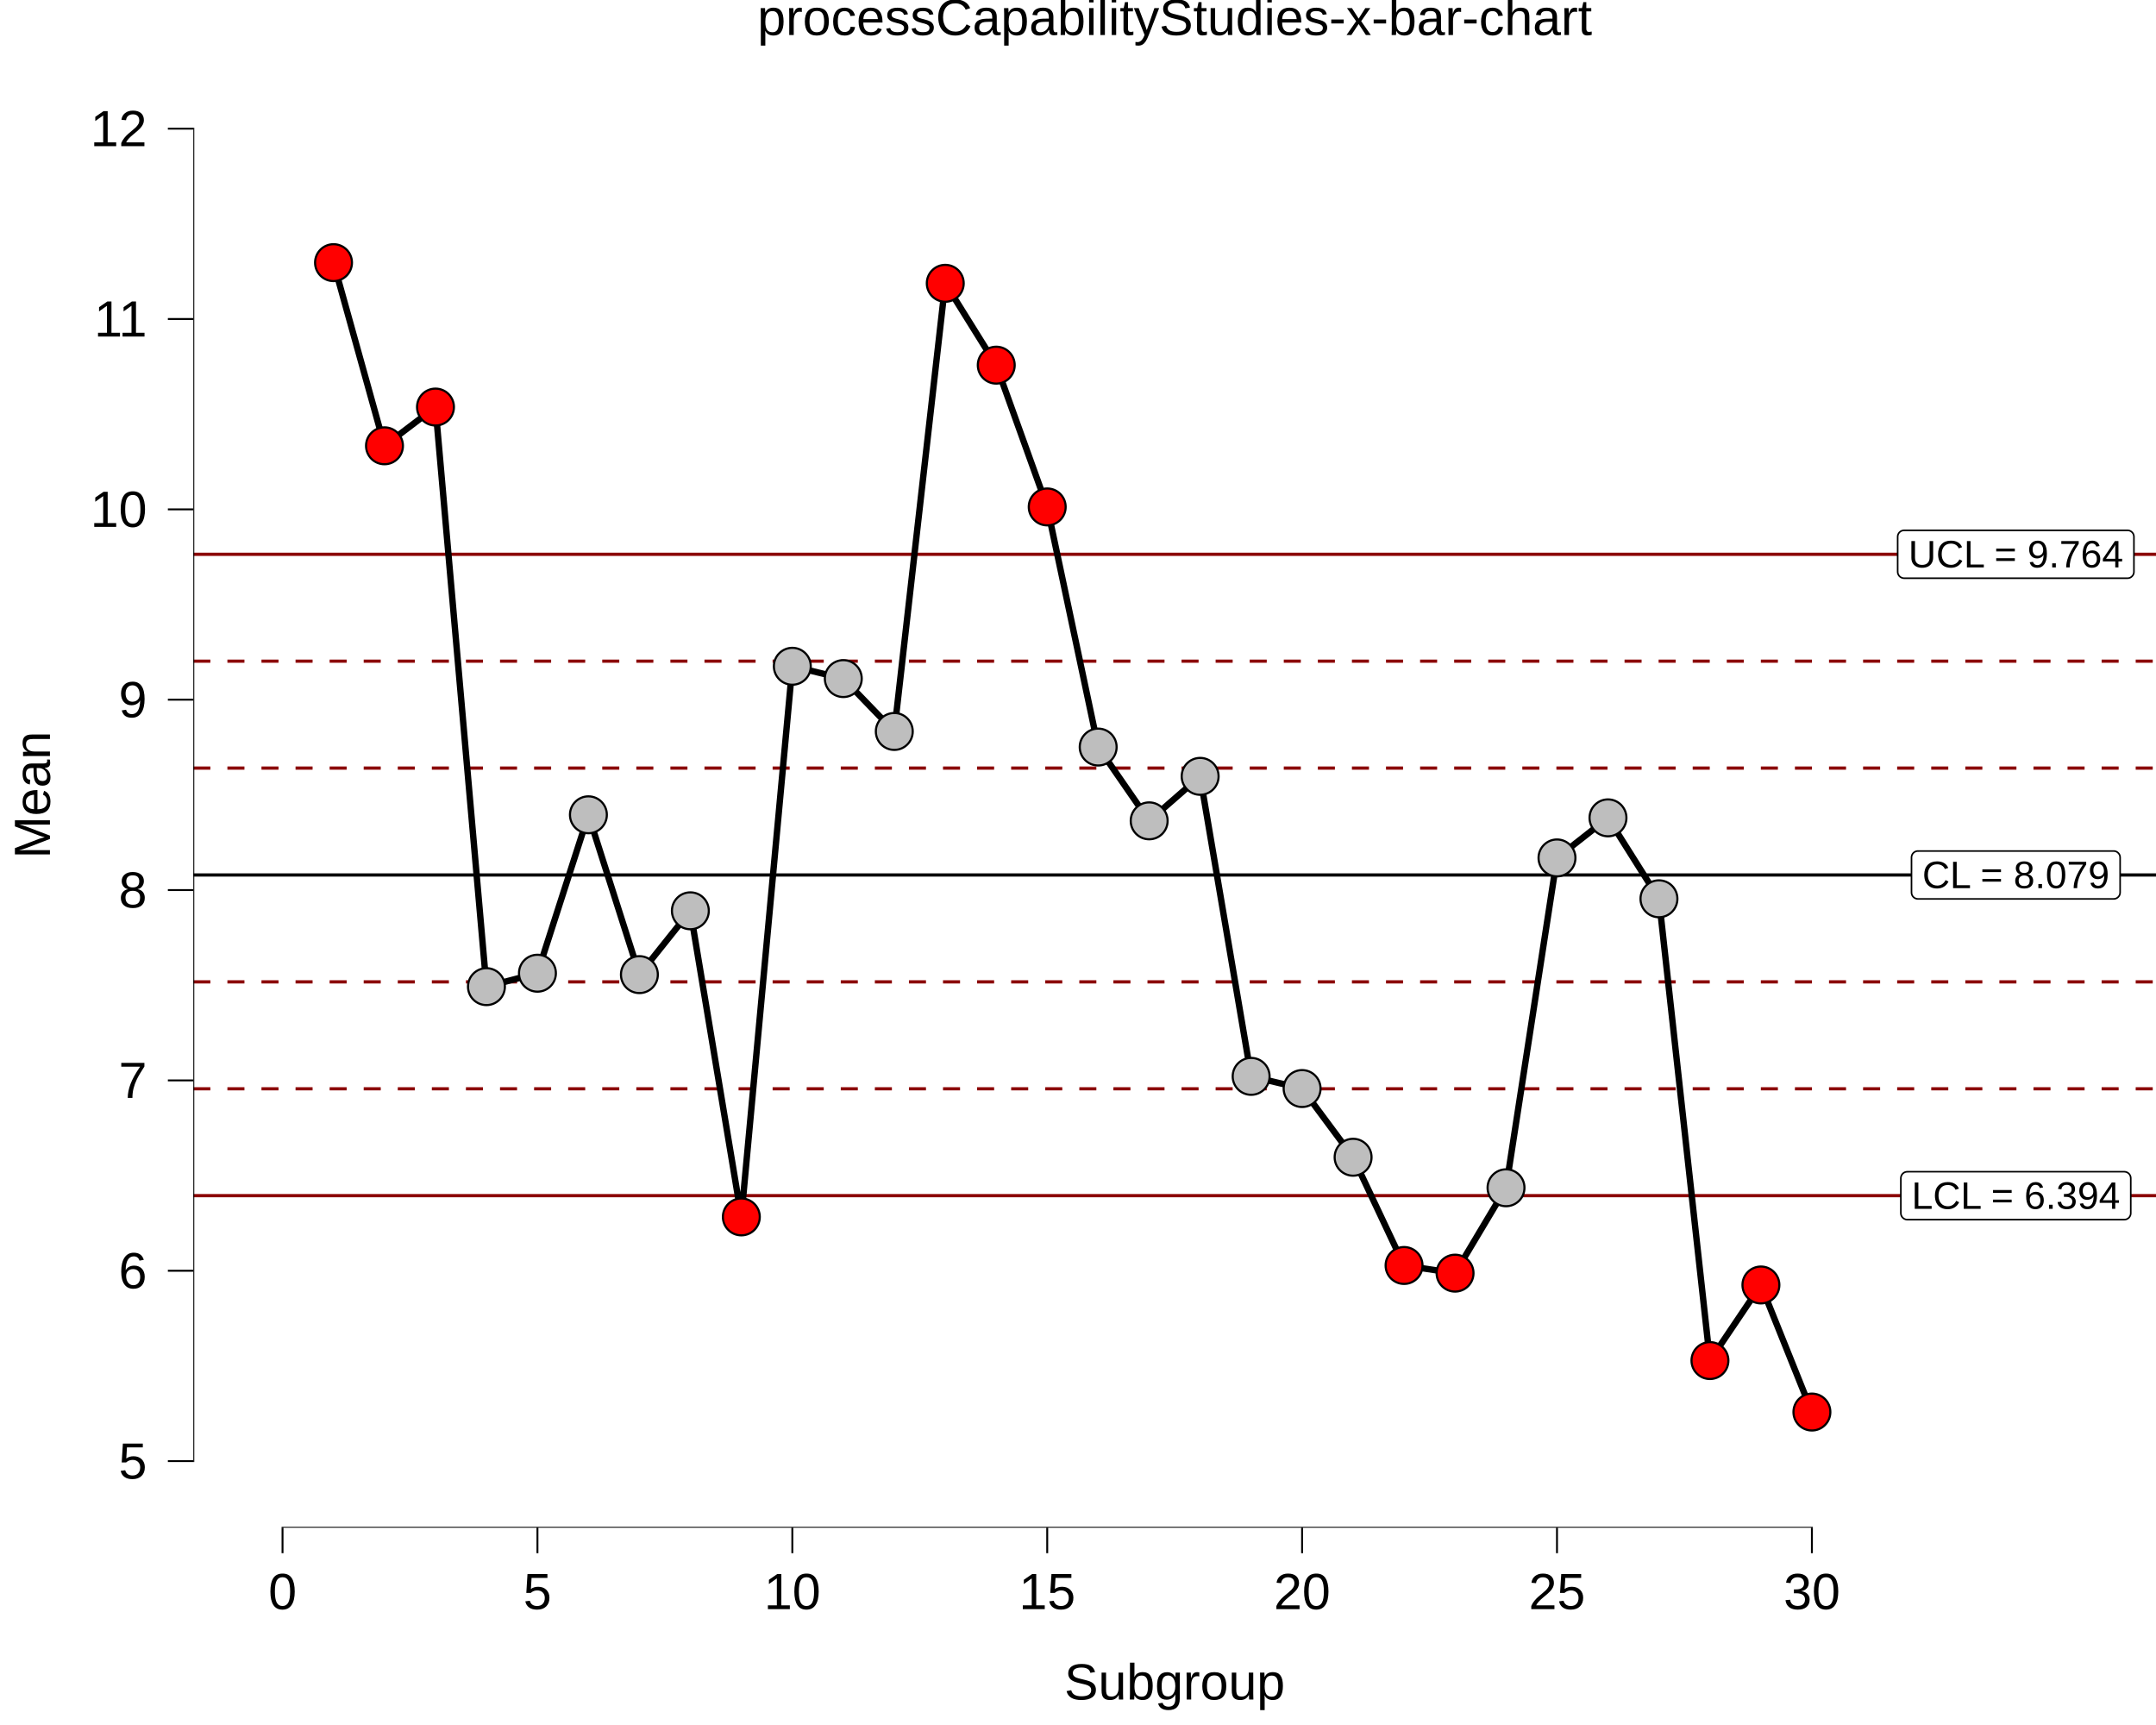
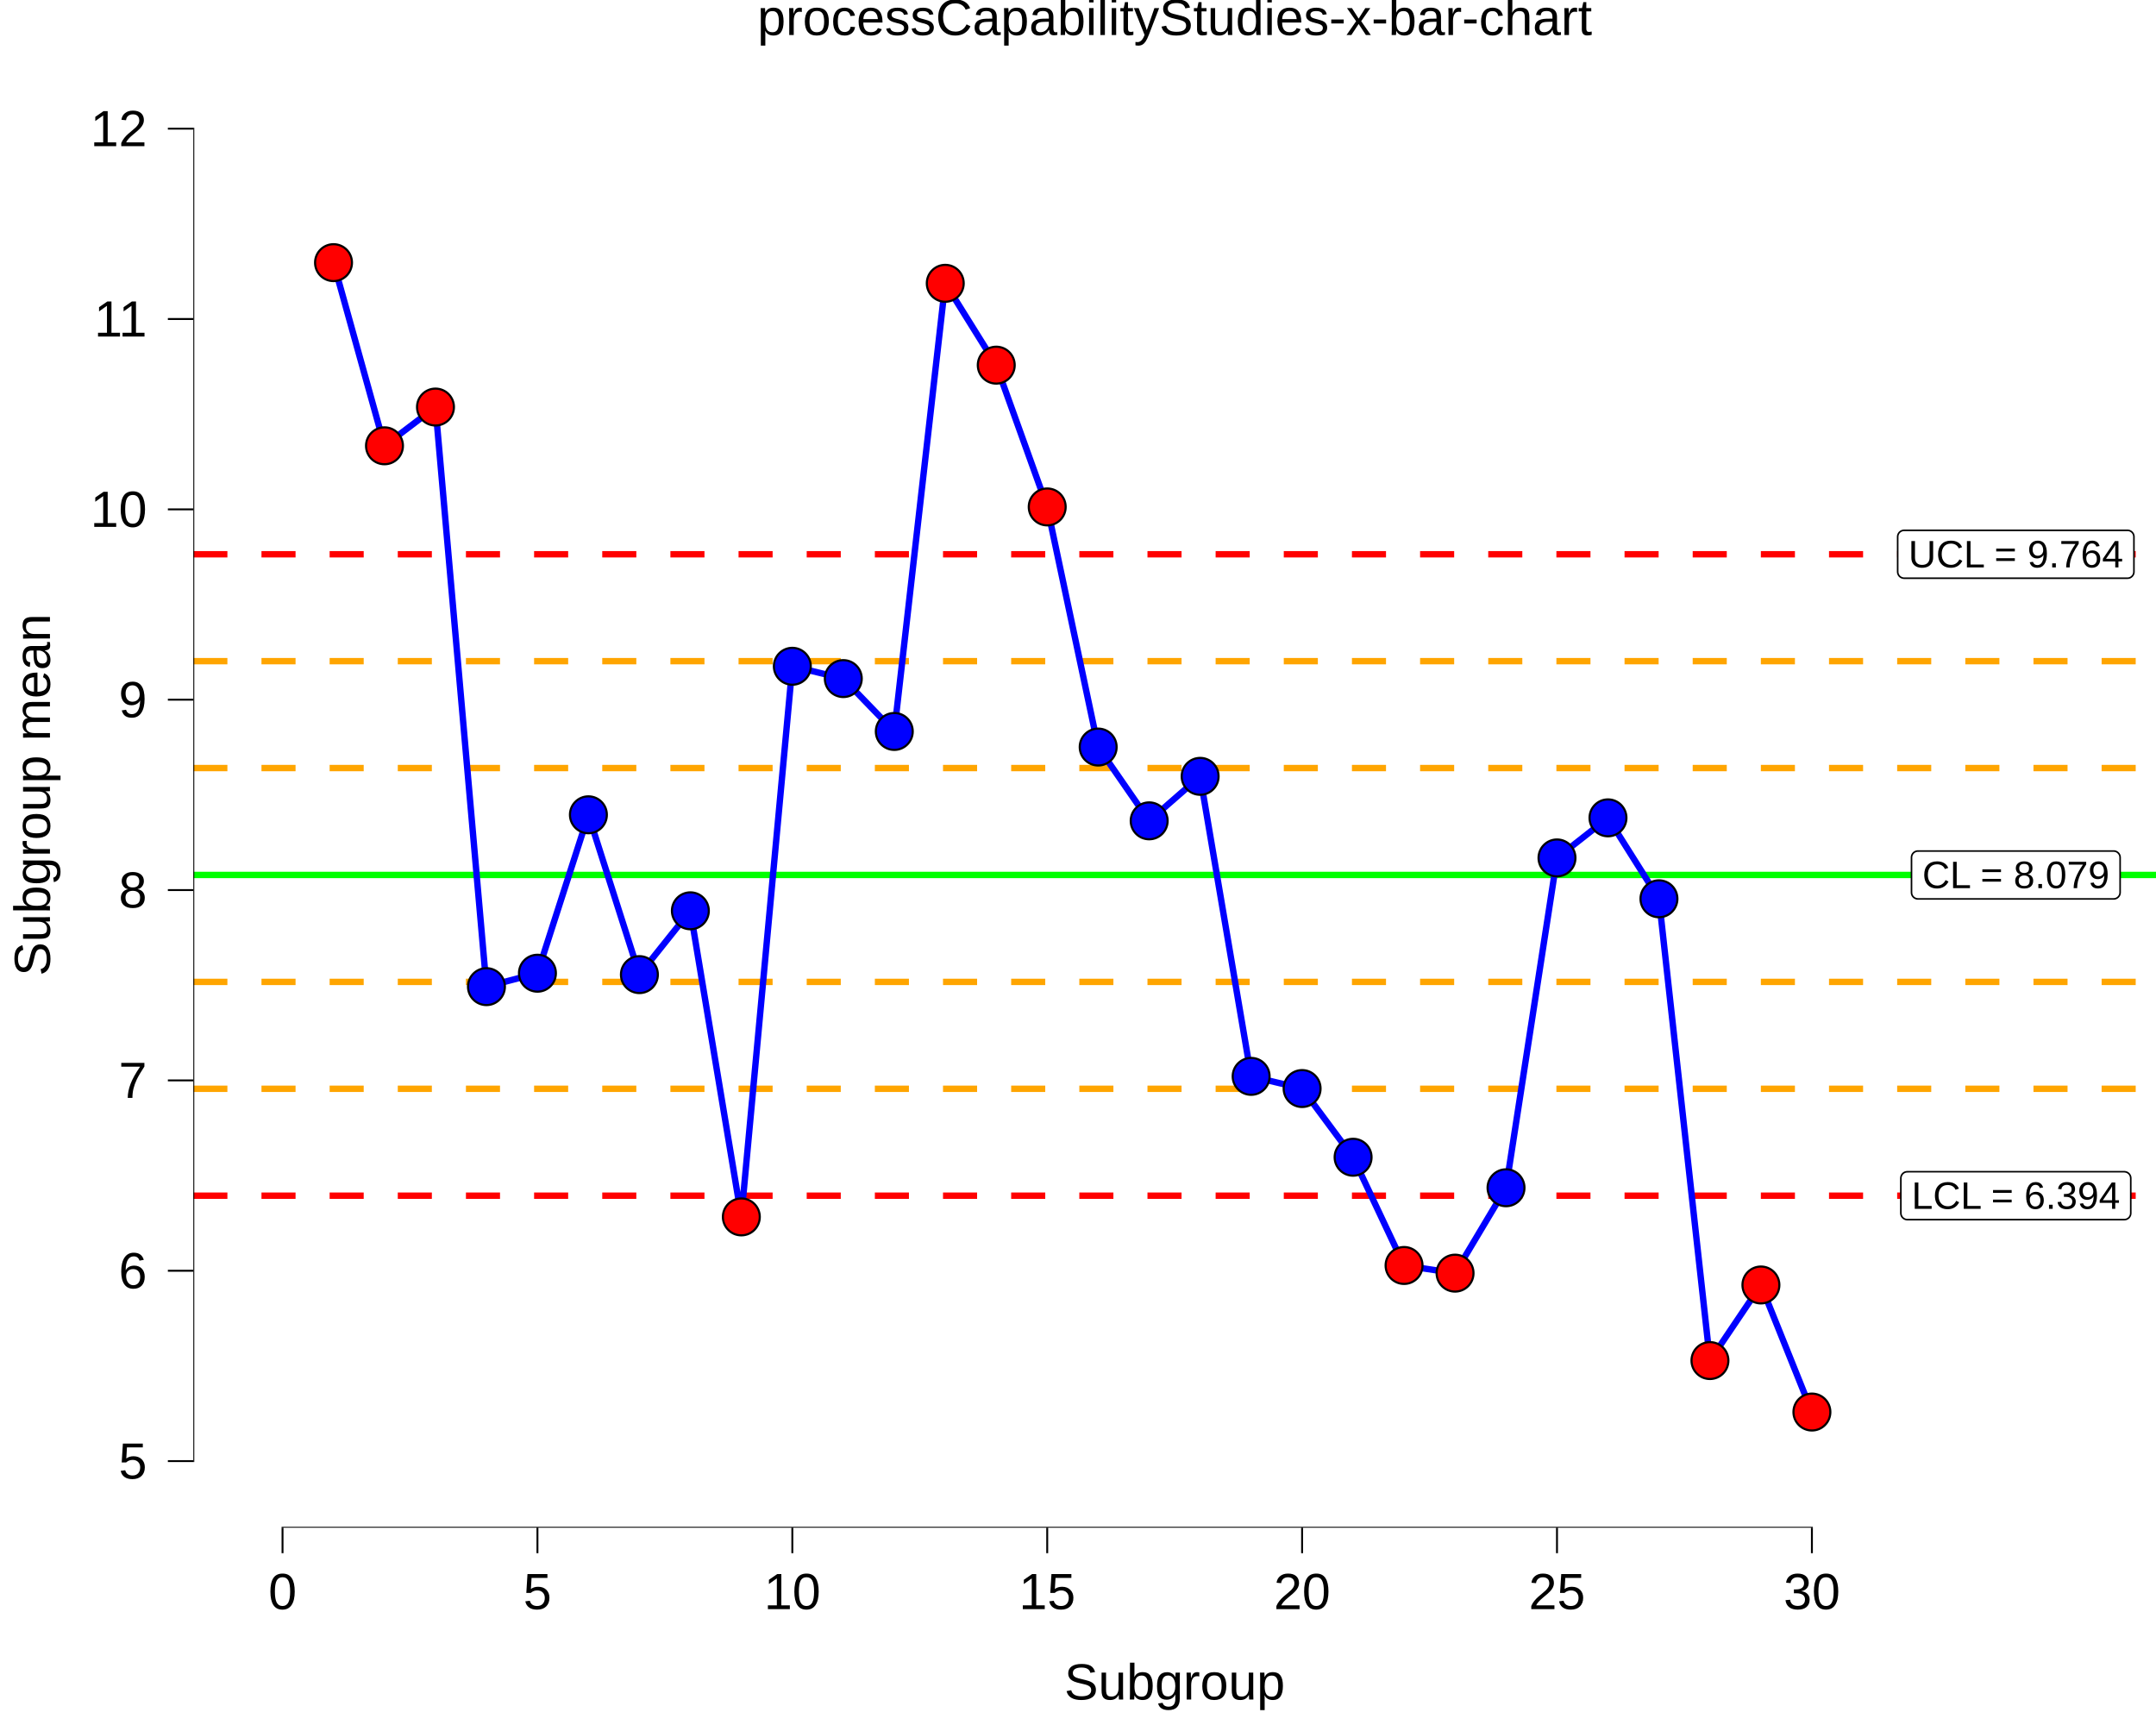
<svg xmlns="http://www.w3.org/2000/svg" viewBox="0 0 720.00 576.00">
  <defs>
    <style type="text/css">
    line, polyline, polygon, path, rect, circle {
      fill: none;
      stroke: #000000;
      stroke-linecap: round;
      stroke-linejoin: round;
      stroke-miterlimit: 10.00;
    }
  </style>
  </defs>
  <rect width="100%" height="100%" style="stroke: none; fill: #FFFFFF;" />
  <rect x="0.00" y="0.00" width="720.00" height="576.00" style="stroke-width: 10.67; stroke: none;" />
  <defs>
    <clipPath id="cpNjQuNTZ8NzIwLjAwfDUxMC4xM3wyMC43MQ==">
      <rect x="64.56" y="20.71" width="655.44" height="489.41" />
    </clipPath>
  </defs>
  <rect x="64.56" y="20.71" width="655.44" height="489.41" style="stroke-width: 10.67; stroke: none;" clip-path="url(#cpNjQuNTZ8NzIwLjAwfDUxMC4xM3wyMC43MQ==)" />
-   <line x1="64.56" y1="292.16" x2="720.00" y2="292.16" style="stroke-width: 1.07; stroke-linecap: butt;" clip-path="url(#cpNjQuNTZ8NzIwLjAwfDUxMC4xM3wyMC43MQ==)" />
-   <line x1="64.56" y1="185.08" x2="720.00" y2="185.08" style="stroke-width: 1.07; stroke: #8B0000; stroke-linecap: butt;" clip-path="url(#cpNjQuNTZ8NzIwLjAwfDUxMC4xM3wyMC43MQ==)" />
-   <line x1="64.56" y1="399.25" x2="720.00" y2="399.25" style="stroke-width: 1.07; stroke: #8B0000; stroke-linecap: butt;" clip-path="url(#cpNjQuNTZ8NzIwLjAwfDUxMC4xM3wyMC43MQ==)" />
-   <line x1="64.56" y1="327.86" x2="720.00" y2="327.86" style="stroke-width: 1.07; stroke: #8B0000; stroke-dasharray: 5.69,5.69; stroke-linecap: butt;" clip-path="url(#cpNjQuNTZ8NzIwLjAwfDUxMC4xM3wyMC43MQ==)" />
-   <line x1="64.56" y1="256.47" x2="720.00" y2="256.47" style="stroke-width: 1.07; stroke: #8B0000; stroke-dasharray: 5.69,5.69; stroke-linecap: butt;" clip-path="url(#cpNjQuNTZ8NzIwLjAwfDUxMC4xM3wyMC43MQ==)" />
-   <line x1="64.56" y1="363.56" x2="720.00" y2="363.56" style="stroke-width: 1.07; stroke: #8B0000; stroke-dasharray: 5.69,5.69; stroke-linecap: butt;" clip-path="url(#cpNjQuNTZ8NzIwLjAwfDUxMC4xM3wyMC43MQ==)" />
-   <line x1="64.56" y1="220.77" x2="720.00" y2="220.77" style="stroke-width: 1.07; stroke: #8B0000; stroke-dasharray: 5.69,5.69; stroke-linecap: butt;" clip-path="url(#cpNjQuNTZ8NzIwLjAwfDUxMC4xM3wyMC43MQ==)" />
+   <line x1="64.56" y1="292.16" x2="720.00" y2="292.16" style="stroke-width: 2.13; stroke: #00FF00; stroke-linecap: butt;" clip-path="url(#cpNjQuNTZ8NzIwLjAwfDUxMC4xM3wyMC43MQ==)" />
+   <line x1="64.56" y1="185.08" x2="720.00" y2="185.08" style="stroke-width: 2.13; stroke: #FF0000; stroke-dasharray: 11.38,11.38; stroke-linecap: butt;" clip-path="url(#cpNjQuNTZ8NzIwLjAwfDUxMC4xM3wyMC43MQ==)" />
+   <line x1="64.56" y1="399.25" x2="720.00" y2="399.25" style="stroke-width: 2.13; stroke: #FF0000; stroke-dasharray: 11.38,11.38; stroke-linecap: butt;" clip-path="url(#cpNjQuNTZ8NzIwLjAwfDUxMC4xM3wyMC43MQ==)" />
+   <line x1="64.56" y1="327.86" x2="720.00" y2="327.86" style="stroke-width: 2.13; stroke: #FFA500; stroke-dasharray: 11.38,11.38; stroke-linecap: butt;" clip-path="url(#cpNjQuNTZ8NzIwLjAwfDUxMC4xM3wyMC43MQ==)" />
+   <line x1="64.56" y1="256.47" x2="720.00" y2="256.47" style="stroke-width: 2.13; stroke: #FFA500; stroke-dasharray: 11.38,11.38; stroke-linecap: butt;" clip-path="url(#cpNjQuNTZ8NzIwLjAwfDUxMC4xM3wyMC43MQ==)" />
+   <line x1="64.56" y1="363.56" x2="720.00" y2="363.56" style="stroke-width: 2.13; stroke: #FFA500; stroke-dasharray: 11.38,11.38; stroke-linecap: butt;" clip-path="url(#cpNjQuNTZ8NzIwLjAwfDUxMC4xM3wyMC43MQ==)" />
+   <line x1="64.56" y1="220.77" x2="720.00" y2="220.77" style="stroke-width: 2.13; stroke: #FFA500; stroke-dasharray: 11.38,11.38; stroke-linecap: butt;" clip-path="url(#cpNjQuNTZ8NzIwLjAwfDUxMC4xM3wyMC43MQ==)" />
  <polygon points="640.51,300.16 705.86,300.16 705.77,300.16 706.12,300.15 706.46,300.08 706.78,299.95 707.08,299.78 707.35,299.56 707.58,299.30 707.77,299.01 707.91,298.69 707.99,298.35 708.02,298.00 708.02,298.00 708.02,286.33 708.02,286.33 707.99,285.98 707.91,285.64 707.77,285.32 707.58,285.03 707.35,284.77 707.08,284.55 706.78,284.37 706.46,284.25 706.12,284.18 705.86,284.17 640.51,284.17 640.77,284.18 640.42,284.17 640.08,284.21 639.74,284.31 639.43,284.45 639.14,284.65 638.89,284.89 638.68,285.17 638.52,285.48 638.41,285.81 638.36,286.15 638.35,286.33 638.35,298.00 638.36,297.83 638.36,298.18 638.41,298.52 638.52,298.85 638.68,299.16 638.89,299.43 639.14,299.68 639.43,299.87 639.74,300.02 640.08,300.12 640.42,300.16 " style="stroke-width: 0.53; fill: #FFFFFF;" clip-path="url(#cpNjQuNTZ8NzIwLjAwfDUxMC4xM3wyMC43MQ==)" />
  <g clip-path="url(#cpNjQuNTZ8NzIwLjAwfDUxMC4xM3wyMC43MQ==)">
    <text x="641.95" y="296.56" style="font-size: 12.80px; font-family: Liberation Sans;" textLength="62.47px" lengthAdjust="spacingAndGlyphs">CL = 8.079</text>
  </g>
  <polygon points="635.89,193.07 710.47,193.07 710.39,193.07 710.73,193.06 711.08,192.99 711.40,192.87 711.70,192.69 711.97,192.47 712.20,192.21 712.39,191.92 712.52,191.60 712.61,191.26 712.63,190.91 712.63,190.91 712.63,179.24 712.63,179.24 712.61,178.89 712.52,178.55 712.39,178.23 712.20,177.94 711.97,177.68 711.70,177.46 711.40,177.29 711.08,177.16 710.73,177.09 710.47,177.08 635.89,177.08 636.15,177.09 635.80,177.08 635.46,177.12 635.13,177.22 634.81,177.37 634.53,177.56 634.27,177.80 634.07,178.08 633.90,178.39 633.79,178.72 633.74,179.06 633.73,179.24 633.73,190.91 633.74,190.74 633.74,191.09 633.79,191.43 633.90,191.76 634.07,192.07 634.27,192.35 634.53,192.59 634.81,192.78 635.13,192.93 635.46,193.03 635.80,193.07 " style="stroke-width: 0.53; fill: #FFFFFF;" clip-path="url(#cpNjQuNTZ8NzIwLjAwfDUxMC4xM3wyMC43MQ==)" />
  <g clip-path="url(#cpNjQuNTZ8NzIwLjAwfDUxMC4xM3wyMC43MQ==)">
    <text x="637.33" y="189.47" style="font-size: 12.80px; font-family: Liberation Sans;" textLength="71.70px" lengthAdjust="spacingAndGlyphs">UCL = 9.764</text>
  </g>
  <polygon points="636.95,407.25 709.41,407.25 709.33,407.25 709.67,407.23 710.01,407.17 710.34,407.04 710.64,406.87 710.91,406.65 711.14,406.39 711.32,406.09 711.46,405.77 711.54,405.44 711.57,405.09 711.57,405.09 711.57,393.41 711.57,393.41 711.54,393.07 711.46,392.73 711.32,392.41 711.14,392.12 710.91,391.86 710.64,391.64 710.34,391.46 710.01,391.34 709.67,391.27 709.41,391.25 636.95,391.25 637.21,391.27 636.87,391.26 636.52,391.30 636.19,391.39 635.87,391.54 635.59,391.74 635.34,391.98 635.13,392.26 634.97,392.57 634.86,392.90 634.80,393.24 634.79,393.41 634.79,405.09 634.80,404.92 634.80,405.26 634.86,405.61 634.97,405.94 635.13,406.25 635.34,406.52 635.59,406.76 635.87,406.96 636.19,407.11 636.52,407.21 636.87,407.25 " style="stroke-width: 0.53; fill: #FFFFFF;" clip-path="url(#cpNjQuNTZ8NzIwLjAwfDUxMC4xM3wyMC43MQ==)" />
  <g clip-path="url(#cpNjQuNTZ8NzIwLjAwfDUxMC4xM3wyMC43MQ==)">
    <text x="638.39" y="403.65" style="font-size: 12.80px; font-family: Liberation Sans;" textLength="69.58px" lengthAdjust="spacingAndGlyphs">LCL = 6.394</text>
  </g>
-   <polyline points="111.38,87.70 128.40,148.86 145.43,135.92 162.45,329.45 179.48,324.97 196.50,272.07 213.53,325.44 230.55,304.13 247.57,406.34 264.60,222.48 281.62,226.59 298.65,244.24 315.67,94.60 332.70,121.93 349.72,169.27 366.74,249.45 383.77,274.09 400.79,259.23 417.82,359.41 434.84,363.48 451.87,386.42 468.89,422.56 485.92,425.12 502.94,396.61 519.96,286.47 536.99,273.09 554.01,300.12 571.04,454.31 588.06,429.07 605.09,471.50 " style="stroke-width: 2.13; stroke-linecap: butt;" clip-path="url(#cpNjQuNTZ8NzIwLjAwfDUxMC4xM3wyMC43MQ==)" />
+   <polyline points="111.38,87.70 128.40,148.86 145.43,135.92 162.45,329.45 179.48,324.97 196.50,272.07 213.53,325.44 230.55,304.13 247.57,406.34 264.60,222.48 281.62,226.59 298.65,244.24 315.67,94.60 332.70,121.93 349.72,169.27 366.74,249.45 383.77,274.09 400.79,259.23 417.82,359.41 434.84,363.48 451.87,386.42 468.89,422.56 485.92,425.12 502.94,396.61 519.96,286.47 536.99,273.09 554.01,300.12 571.04,454.31 588.06,429.07 605.09,471.50 " style="stroke-width: 2.13; stroke: #0000FF; stroke-linecap: butt;" clip-path="url(#cpNjQuNTZ8NzIwLjAwfDUxMC4xM3wyMC43MQ==)" />
  <circle cx="111.38" cy="87.70" r="4.62pt" style="stroke-width: 0.71; fill: #FF0000;" clip-path="url(#cpNjQuNTZ8NzIwLjAwfDUxMC4xM3wyMC43MQ==)" />
  <circle cx="128.40" cy="148.86" r="4.62pt" style="stroke-width: 0.71; fill: #FF0000;" clip-path="url(#cpNjQuNTZ8NzIwLjAwfDUxMC4xM3wyMC43MQ==)" />
  <circle cx="145.43" cy="135.92" r="4.62pt" style="stroke-width: 0.71; fill: #FF0000;" clip-path="url(#cpNjQuNTZ8NzIwLjAwfDUxMC4xM3wyMC43MQ==)" />
-   <circle cx="162.45" cy="329.45" r="4.62pt" style="stroke-width: 0.71; fill: #BEBEBE;" clip-path="url(#cpNjQuNTZ8NzIwLjAwfDUxMC4xM3wyMC43MQ==)" />
-   <circle cx="179.48" cy="324.97" r="4.62pt" style="stroke-width: 0.71; fill: #BEBEBE;" clip-path="url(#cpNjQuNTZ8NzIwLjAwfDUxMC4xM3wyMC43MQ==)" />
-   <circle cx="196.50" cy="272.07" r="4.62pt" style="stroke-width: 0.71; fill: #BEBEBE;" clip-path="url(#cpNjQuNTZ8NzIwLjAwfDUxMC4xM3wyMC43MQ==)" />
-   <circle cx="213.53" cy="325.44" r="4.62pt" style="stroke-width: 0.71; fill: #BEBEBE;" clip-path="url(#cpNjQuNTZ8NzIwLjAwfDUxMC4xM3wyMC43MQ==)" />
-   <circle cx="230.55" cy="304.13" r="4.62pt" style="stroke-width: 0.71; fill: #BEBEBE;" clip-path="url(#cpNjQuNTZ8NzIwLjAwfDUxMC4xM3wyMC43MQ==)" />
+   <circle cx="162.45" cy="329.45" r="4.62pt" style="stroke-width: 0.71; fill: #0000FF;" clip-path="url(#cpNjQuNTZ8NzIwLjAwfDUxMC4xM3wyMC43MQ==)" />
+   <circle cx="179.48" cy="324.97" r="4.62pt" style="stroke-width: 0.71; fill: #0000FF;" clip-path="url(#cpNjQuNTZ8NzIwLjAwfDUxMC4xM3wyMC43MQ==)" />
+   <circle cx="196.50" cy="272.07" r="4.62pt" style="stroke-width: 0.71; fill: #0000FF;" clip-path="url(#cpNjQuNTZ8NzIwLjAwfDUxMC4xM3wyMC43MQ==)" />
+   <circle cx="213.53" cy="325.44" r="4.62pt" style="stroke-width: 0.71; fill: #0000FF;" clip-path="url(#cpNjQuNTZ8NzIwLjAwfDUxMC4xM3wyMC43MQ==)" />
+   <circle cx="230.55" cy="304.13" r="4.62pt" style="stroke-width: 0.71; fill: #0000FF;" clip-path="url(#cpNjQuNTZ8NzIwLjAwfDUxMC4xM3wyMC43MQ==)" />
  <circle cx="247.57" cy="406.34" r="4.62pt" style="stroke-width: 0.71; fill: #FF0000;" clip-path="url(#cpNjQuNTZ8NzIwLjAwfDUxMC4xM3wyMC43MQ==)" />
-   <circle cx="264.60" cy="222.48" r="4.62pt" style="stroke-width: 0.71; fill: #BEBEBE;" clip-path="url(#cpNjQuNTZ8NzIwLjAwfDUxMC4xM3wyMC43MQ==)" />
-   <circle cx="281.62" cy="226.59" r="4.62pt" style="stroke-width: 0.71; fill: #BEBEBE;" clip-path="url(#cpNjQuNTZ8NzIwLjAwfDUxMC4xM3wyMC43MQ==)" />
-   <circle cx="298.65" cy="244.24" r="4.62pt" style="stroke-width: 0.71; fill: #BEBEBE;" clip-path="url(#cpNjQuNTZ8NzIwLjAwfDUxMC4xM3wyMC43MQ==)" />
+   <circle cx="264.60" cy="222.48" r="4.62pt" style="stroke-width: 0.71; fill: #0000FF;" clip-path="url(#cpNjQuNTZ8NzIwLjAwfDUxMC4xM3wyMC43MQ==)" />
+   <circle cx="281.62" cy="226.59" r="4.62pt" style="stroke-width: 0.71; fill: #0000FF;" clip-path="url(#cpNjQuNTZ8NzIwLjAwfDUxMC4xM3wyMC43MQ==)" />
+   <circle cx="298.65" cy="244.24" r="4.62pt" style="stroke-width: 0.71; fill: #0000FF;" clip-path="url(#cpNjQuNTZ8NzIwLjAwfDUxMC4xM3wyMC43MQ==)" />
  <circle cx="315.67" cy="94.60" r="4.62pt" style="stroke-width: 0.71; fill: #FF0000;" clip-path="url(#cpNjQuNTZ8NzIwLjAwfDUxMC4xM3wyMC43MQ==)" />
  <circle cx="332.70" cy="121.93" r="4.62pt" style="stroke-width: 0.71; fill: #FF0000;" clip-path="url(#cpNjQuNTZ8NzIwLjAwfDUxMC4xM3wyMC43MQ==)" />
  <circle cx="349.72" cy="169.27" r="4.62pt" style="stroke-width: 0.71; fill: #FF0000;" clip-path="url(#cpNjQuNTZ8NzIwLjAwfDUxMC4xM3wyMC43MQ==)" />
-   <circle cx="366.74" cy="249.45" r="4.62pt" style="stroke-width: 0.71; fill: #BEBEBE;" clip-path="url(#cpNjQuNTZ8NzIwLjAwfDUxMC4xM3wyMC43MQ==)" />
-   <circle cx="383.77" cy="274.09" r="4.62pt" style="stroke-width: 0.71; fill: #BEBEBE;" clip-path="url(#cpNjQuNTZ8NzIwLjAwfDUxMC4xM3wyMC43MQ==)" />
-   <circle cx="400.79" cy="259.23" r="4.62pt" style="stroke-width: 0.71; fill: #BEBEBE;" clip-path="url(#cpNjQuNTZ8NzIwLjAwfDUxMC4xM3wyMC43MQ==)" />
-   <circle cx="417.82" cy="359.41" r="4.62pt" style="stroke-width: 0.71; fill: #BEBEBE;" clip-path="url(#cpNjQuNTZ8NzIwLjAwfDUxMC4xM3wyMC43MQ==)" />
-   <circle cx="434.84" cy="363.48" r="4.62pt" style="stroke-width: 0.71; fill: #BEBEBE;" clip-path="url(#cpNjQuNTZ8NzIwLjAwfDUxMC4xM3wyMC43MQ==)" />
-   <circle cx="451.87" cy="386.42" r="4.62pt" style="stroke-width: 0.71; fill: #BEBEBE;" clip-path="url(#cpNjQuNTZ8NzIwLjAwfDUxMC4xM3wyMC43MQ==)" />
+   <circle cx="366.74" cy="249.45" r="4.62pt" style="stroke-width: 0.71; fill: #0000FF;" clip-path="url(#cpNjQuNTZ8NzIwLjAwfDUxMC4xM3wyMC43MQ==)" />
+   <circle cx="383.77" cy="274.09" r="4.62pt" style="stroke-width: 0.71; fill: #0000FF;" clip-path="url(#cpNjQuNTZ8NzIwLjAwfDUxMC4xM3wyMC43MQ==)" />
+   <circle cx="400.79" cy="259.23" r="4.62pt" style="stroke-width: 0.71; fill: #0000FF;" clip-path="url(#cpNjQuNTZ8NzIwLjAwfDUxMC4xM3wyMC43MQ==)" />
+   <circle cx="417.82" cy="359.41" r="4.62pt" style="stroke-width: 0.71; fill: #0000FF;" clip-path="url(#cpNjQuNTZ8NzIwLjAwfDUxMC4xM3wyMC43MQ==)" />
+   <circle cx="434.84" cy="363.48" r="4.62pt" style="stroke-width: 0.71; fill: #0000FF;" clip-path="url(#cpNjQuNTZ8NzIwLjAwfDUxMC4xM3wyMC43MQ==)" />
+   <circle cx="451.87" cy="386.42" r="4.62pt" style="stroke-width: 0.71; fill: #0000FF;" clip-path="url(#cpNjQuNTZ8NzIwLjAwfDUxMC4xM3wyMC43MQ==)" />
  <circle cx="468.89" cy="422.56" r="4.62pt" style="stroke-width: 0.71; fill: #FF0000;" clip-path="url(#cpNjQuNTZ8NzIwLjAwfDUxMC4xM3wyMC43MQ==)" />
  <circle cx="485.92" cy="425.12" r="4.62pt" style="stroke-width: 0.71; fill: #FF0000;" clip-path="url(#cpNjQuNTZ8NzIwLjAwfDUxMC4xM3wyMC43MQ==)" />
-   <circle cx="502.94" cy="396.61" r="4.62pt" style="stroke-width: 0.71; fill: #BEBEBE;" clip-path="url(#cpNjQuNTZ8NzIwLjAwfDUxMC4xM3wyMC43MQ==)" />
-   <circle cx="519.96" cy="286.47" r="4.62pt" style="stroke-width: 0.71; fill: #BEBEBE;" clip-path="url(#cpNjQuNTZ8NzIwLjAwfDUxMC4xM3wyMC43MQ==)" />
-   <circle cx="536.99" cy="273.09" r="4.62pt" style="stroke-width: 0.71; fill: #BEBEBE;" clip-path="url(#cpNjQuNTZ8NzIwLjAwfDUxMC4xM3wyMC43MQ==)" />
-   <circle cx="554.01" cy="300.12" r="4.62pt" style="stroke-width: 0.71; fill: #BEBEBE;" clip-path="url(#cpNjQuNTZ8NzIwLjAwfDUxMC4xM3wyMC43MQ==)" />
+   <circle cx="502.94" cy="396.61" r="4.62pt" style="stroke-width: 0.71; fill: #0000FF;" clip-path="url(#cpNjQuNTZ8NzIwLjAwfDUxMC4xM3wyMC43MQ==)" />
+   <circle cx="519.96" cy="286.47" r="4.62pt" style="stroke-width: 0.71; fill: #0000FF;" clip-path="url(#cpNjQuNTZ8NzIwLjAwfDUxMC4xM3wyMC43MQ==)" />
+   <circle cx="536.99" cy="273.09" r="4.62pt" style="stroke-width: 0.71; fill: #0000FF;" clip-path="url(#cpNjQuNTZ8NzIwLjAwfDUxMC4xM3wyMC43MQ==)" />
+   <circle cx="554.01" cy="300.12" r="4.62pt" style="stroke-width: 0.71; fill: #0000FF;" clip-path="url(#cpNjQuNTZ8NzIwLjAwfDUxMC4xM3wyMC43MQ==)" />
  <circle cx="571.04" cy="454.31" r="4.62pt" style="stroke-width: 0.71; fill: #FF0000;" clip-path="url(#cpNjQuNTZ8NzIwLjAwfDUxMC4xM3wyMC43MQ==)" />
  <circle cx="588.06" cy="429.07" r="4.62pt" style="stroke-width: 0.71; fill: #FF0000;" clip-path="url(#cpNjQuNTZ8NzIwLjAwfDUxMC4xM3wyMC43MQ==)" />
  <circle cx="605.09" cy="471.50" r="4.62pt" style="stroke-width: 0.71; fill: #FF0000;" clip-path="url(#cpNjQuNTZ8NzIwLjAwfDUxMC4xM3wyMC43MQ==)" />
  <line x1="94.04" y1="510.13" x2="605.40" y2="510.13" style="stroke-width: 0.64; stroke-linecap: butt;" clip-path="url(#cpNjQuNTZ8NzIwLjAwfDUxMC4xM3wyMC43MQ==)" />
  <line x1="64.56" y1="488.20" x2="64.56" y2="42.64" style="stroke-width: 0.64; stroke-linecap: butt;" clip-path="url(#cpNjQuNTZ8NzIwLjAwfDUxMC4xM3wyMC43MQ==)" />
  <rect x="64.56" y="20.71" width="655.44" height="489.41" style="stroke-width: 0.00; stroke: none;" clip-path="url(#cpNjQuNTZ8NzIwLjAwfDUxMC4xM3wyMC43MQ==)" />
  <defs>
    <clipPath id="cpMC4wMHw3MjAuMDB8NTc2LjAwfDAuMDA=">
      <rect x="0.00" y="0.00" width="720.00" height="576.00" />
    </clipPath>
  </defs>
  <polyline points="64.56,510.13 64.56,20.71 " style="stroke-width: 0.00; stroke: none; stroke-linecap: butt;" clip-path="url(#cpMC4wMHw3MjAuMDB8NTc2LjAwfDAuMDA=)" />
  <g clip-path="url(#cpMC4wMHw3MjAuMDB8NTc2LjAwfDAuMDA=)">
    <text x="39.63" y="493.73" style="font-size: 17.00px; font-family: Liberation Sans;" textLength="9.45px" lengthAdjust="spacingAndGlyphs">5</text>
  </g>
  <g clip-path="url(#cpMC4wMHw3MjAuMDB8NTc2LjAwfDAuMDA=)">
    <text x="39.63" y="430.17" style="font-size: 17.00px; font-family: Liberation Sans;" textLength="9.45px" lengthAdjust="spacingAndGlyphs">6</text>
  </g>
  <g clip-path="url(#cpMC4wMHw3MjAuMDB8NTc2LjAwfDAuMDA=)">
    <text x="39.63" y="366.61" style="font-size: 17.00px; font-family: Liberation Sans;" textLength="9.45px" lengthAdjust="spacingAndGlyphs">7</text>
  </g>
  <g clip-path="url(#cpMC4wMHw3MjAuMDB8NTc2LjAwfDAuMDA=)">
    <text x="39.63" y="303.05" style="font-size: 17.00px; font-family: Liberation Sans;" textLength="9.45px" lengthAdjust="spacingAndGlyphs">8</text>
  </g>
  <g clip-path="url(#cpMC4wMHw3MjAuMDB8NTc2LjAwfDAuMDA=)">
    <text x="39.63" y="239.49" style="font-size: 17.00px; font-family: Liberation Sans;" textLength="9.45px" lengthAdjust="spacingAndGlyphs">9</text>
  </g>
  <g clip-path="url(#cpMC4wMHw3MjAuMDB8NTc2LjAwfDAuMDA=)">
    <text x="30.18" y="175.93" style="font-size: 17.00px; font-family: Liberation Sans;" textLength="18.91px" lengthAdjust="spacingAndGlyphs">10</text>
  </g>
  <g clip-path="url(#cpMC4wMHw3MjAuMDB8NTc2LjAwfDAuMDA=)">
    <text x="31.44" y="112.37" style="font-size: 17.00px; font-family: Liberation Sans;" textLength="17.64px" lengthAdjust="spacingAndGlyphs">11</text>
  </g>
  <g clip-path="url(#cpMC4wMHw3MjAuMDB8NTc2LjAwfDAuMDA=)">
    <text x="30.18" y="48.81" style="font-size: 17.00px; font-family: Liberation Sans;" textLength="18.91px" lengthAdjust="spacingAndGlyphs">12</text>
  </g>
  <polyline points="56.06,487.88 64.56,487.88 " style="stroke-width: 0.64; stroke-linecap: butt;" clip-path="url(#cpMC4wMHw3MjAuMDB8NTc2LjAwfDAuMDA=)" />
  <polyline points="56.06,424.32 64.56,424.32 " style="stroke-width: 0.64; stroke-linecap: butt;" clip-path="url(#cpMC4wMHw3MjAuMDB8NTc2LjAwfDAuMDA=)" />
  <polyline points="56.06,360.76 64.56,360.76 " style="stroke-width: 0.64; stroke-linecap: butt;" clip-path="url(#cpMC4wMHw3MjAuMDB8NTc2LjAwfDAuMDA=)" />
  <polyline points="56.06,297.20 64.56,297.20 " style="stroke-width: 0.64; stroke-linecap: butt;" clip-path="url(#cpMC4wMHw3MjAuMDB8NTc2LjAwfDAuMDA=)" />
  <polyline points="56.06,233.64 64.56,233.64 " style="stroke-width: 0.64; stroke-linecap: butt;" clip-path="url(#cpMC4wMHw3MjAuMDB8NTc2LjAwfDAuMDA=)" />
  <polyline points="56.06,170.08 64.56,170.08 " style="stroke-width: 0.64; stroke-linecap: butt;" clip-path="url(#cpMC4wMHw3MjAuMDB8NTc2LjAwfDAuMDA=)" />
  <polyline points="56.06,106.52 64.56,106.52 " style="stroke-width: 0.64; stroke-linecap: butt;" clip-path="url(#cpMC4wMHw3MjAuMDB8NTc2LjAwfDAuMDA=)" />
  <polyline points="56.06,42.96 64.56,42.96 " style="stroke-width: 0.64; stroke-linecap: butt;" clip-path="url(#cpMC4wMHw3MjAuMDB8NTc2LjAwfDAuMDA=)" />
  <polyline points="64.56,510.13 720.00,510.13 " style="stroke-width: 0.00; stroke: none; stroke-linecap: butt;" clip-path="url(#cpMC4wMHw3MjAuMDB8NTc2LjAwfDAuMDA=)" />
  <polyline points="94.35,518.63 94.35,510.13 " style="stroke-width: 0.64; stroke-linecap: butt;" clip-path="url(#cpMC4wMHw3MjAuMDB8NTc2LjAwfDAuMDA=)" />
  <polyline points="179.48,518.63 179.48,510.13 " style="stroke-width: 0.64; stroke-linecap: butt;" clip-path="url(#cpMC4wMHw3MjAuMDB8NTc2LjAwfDAuMDA=)" />
  <polyline points="264.60,518.63 264.60,510.13 " style="stroke-width: 0.64; stroke-linecap: butt;" clip-path="url(#cpMC4wMHw3MjAuMDB8NTc2LjAwfDAuMDA=)" />
  <polyline points="349.72,518.63 349.72,510.13 " style="stroke-width: 0.64; stroke-linecap: butt;" clip-path="url(#cpMC4wMHw3MjAuMDB8NTc2LjAwfDAuMDA=)" />
  <polyline points="434.84,518.63 434.84,510.13 " style="stroke-width: 0.64; stroke-linecap: butt;" clip-path="url(#cpMC4wMHw3MjAuMDB8NTc2LjAwfDAuMDA=)" />
  <polyline points="519.96,518.63 519.96,510.13 " style="stroke-width: 0.64; stroke-linecap: butt;" clip-path="url(#cpMC4wMHw3MjAuMDB8NTc2LjAwfDAuMDA=)" />
  <polyline points="605.09,518.63 605.09,510.13 " style="stroke-width: 0.64; stroke-linecap: butt;" clip-path="url(#cpMC4wMHw3MjAuMDB8NTc2LjAwfDAuMDA=)" />
  <g clip-path="url(#cpMC4wMHw3MjAuMDB8NTc2LjAwfDAuMDA=)">
    <text x="89.63" y="537.31" style="font-size: 17.00px; font-family: Liberation Sans;" textLength="9.45px" lengthAdjust="spacingAndGlyphs">0</text>
  </g>
  <g clip-path="url(#cpMC4wMHw3MjAuMDB8NTc2LjAwfDAuMDA=)">
    <text x="174.75" y="537.31" style="font-size: 17.00px; font-family: Liberation Sans;" textLength="9.45px" lengthAdjust="spacingAndGlyphs">5</text>
  </g>
  <g clip-path="url(#cpMC4wMHw3MjAuMDB8NTc2LjAwfDAuMDA=)">
    <text x="255.15" y="537.31" style="font-size: 17.00px; font-family: Liberation Sans;" textLength="18.91px" lengthAdjust="spacingAndGlyphs">10</text>
  </g>
  <g clip-path="url(#cpMC4wMHw3MjAuMDB8NTc2LjAwfDAuMDA=)">
    <text x="340.27" y="537.31" style="font-size: 17.00px; font-family: Liberation Sans;" textLength="18.91px" lengthAdjust="spacingAndGlyphs">15</text>
  </g>
  <g clip-path="url(#cpMC4wMHw3MjAuMDB8NTc2LjAwfDAuMDA=)">
    <text x="425.39" y="537.31" style="font-size: 17.00px; font-family: Liberation Sans;" textLength="18.91px" lengthAdjust="spacingAndGlyphs">20</text>
  </g>
  <g clip-path="url(#cpMC4wMHw3MjAuMDB8NTc2LjAwfDAuMDA=)">
    <text x="510.51" y="537.31" style="font-size: 17.00px; font-family: Liberation Sans;" textLength="18.91px" lengthAdjust="spacingAndGlyphs">25</text>
  </g>
  <g clip-path="url(#cpMC4wMHw3MjAuMDB8NTc2LjAwfDAuMDA=)">
    <text x="595.63" y="537.31" style="font-size: 17.00px; font-family: Liberation Sans;" textLength="18.91px" lengthAdjust="spacingAndGlyphs">30</text>
  </g>
  <g clip-path="url(#cpMC4wMHw3MjAuMDB8NTc2LjAwfDAuMDA=)">
    <text x="355.42" y="567.49" style="font-size: 17.00px; font-family: Liberation Sans;" textLength="73.72px" lengthAdjust="spacingAndGlyphs">Subgroup</text>
  </g>
  <g clip-path="url(#cpMC4wMHw3MjAuMDB8NTc2LjAwfDAuMDA=)">
-     <text transform="translate(16.68,286.68) rotate(-90)" style="font-size: 17.00px; font-family: Liberation Sans;" textLength="42.52px" lengthAdjust="spacingAndGlyphs">Mean</text>
+     <text transform="translate(16.68,325.90) rotate(-90)" style="font-size: 17.00px; font-family: Liberation Sans;" textLength="120.95px" lengthAdjust="spacingAndGlyphs">Subgroup mean</text>
  </g>
  <g clip-path="url(#cpMC4wMHw3MjAuMDB8NTc2LjAwfDAuMDA=)">
    <text x="252.94" y="11.70" style="font-size: 17.00px; font-family: Liberation Sans;" textLength="278.69px" lengthAdjust="spacingAndGlyphs">processCapabilityStudies-x-bar-chart</text>
  </g>
</svg>
